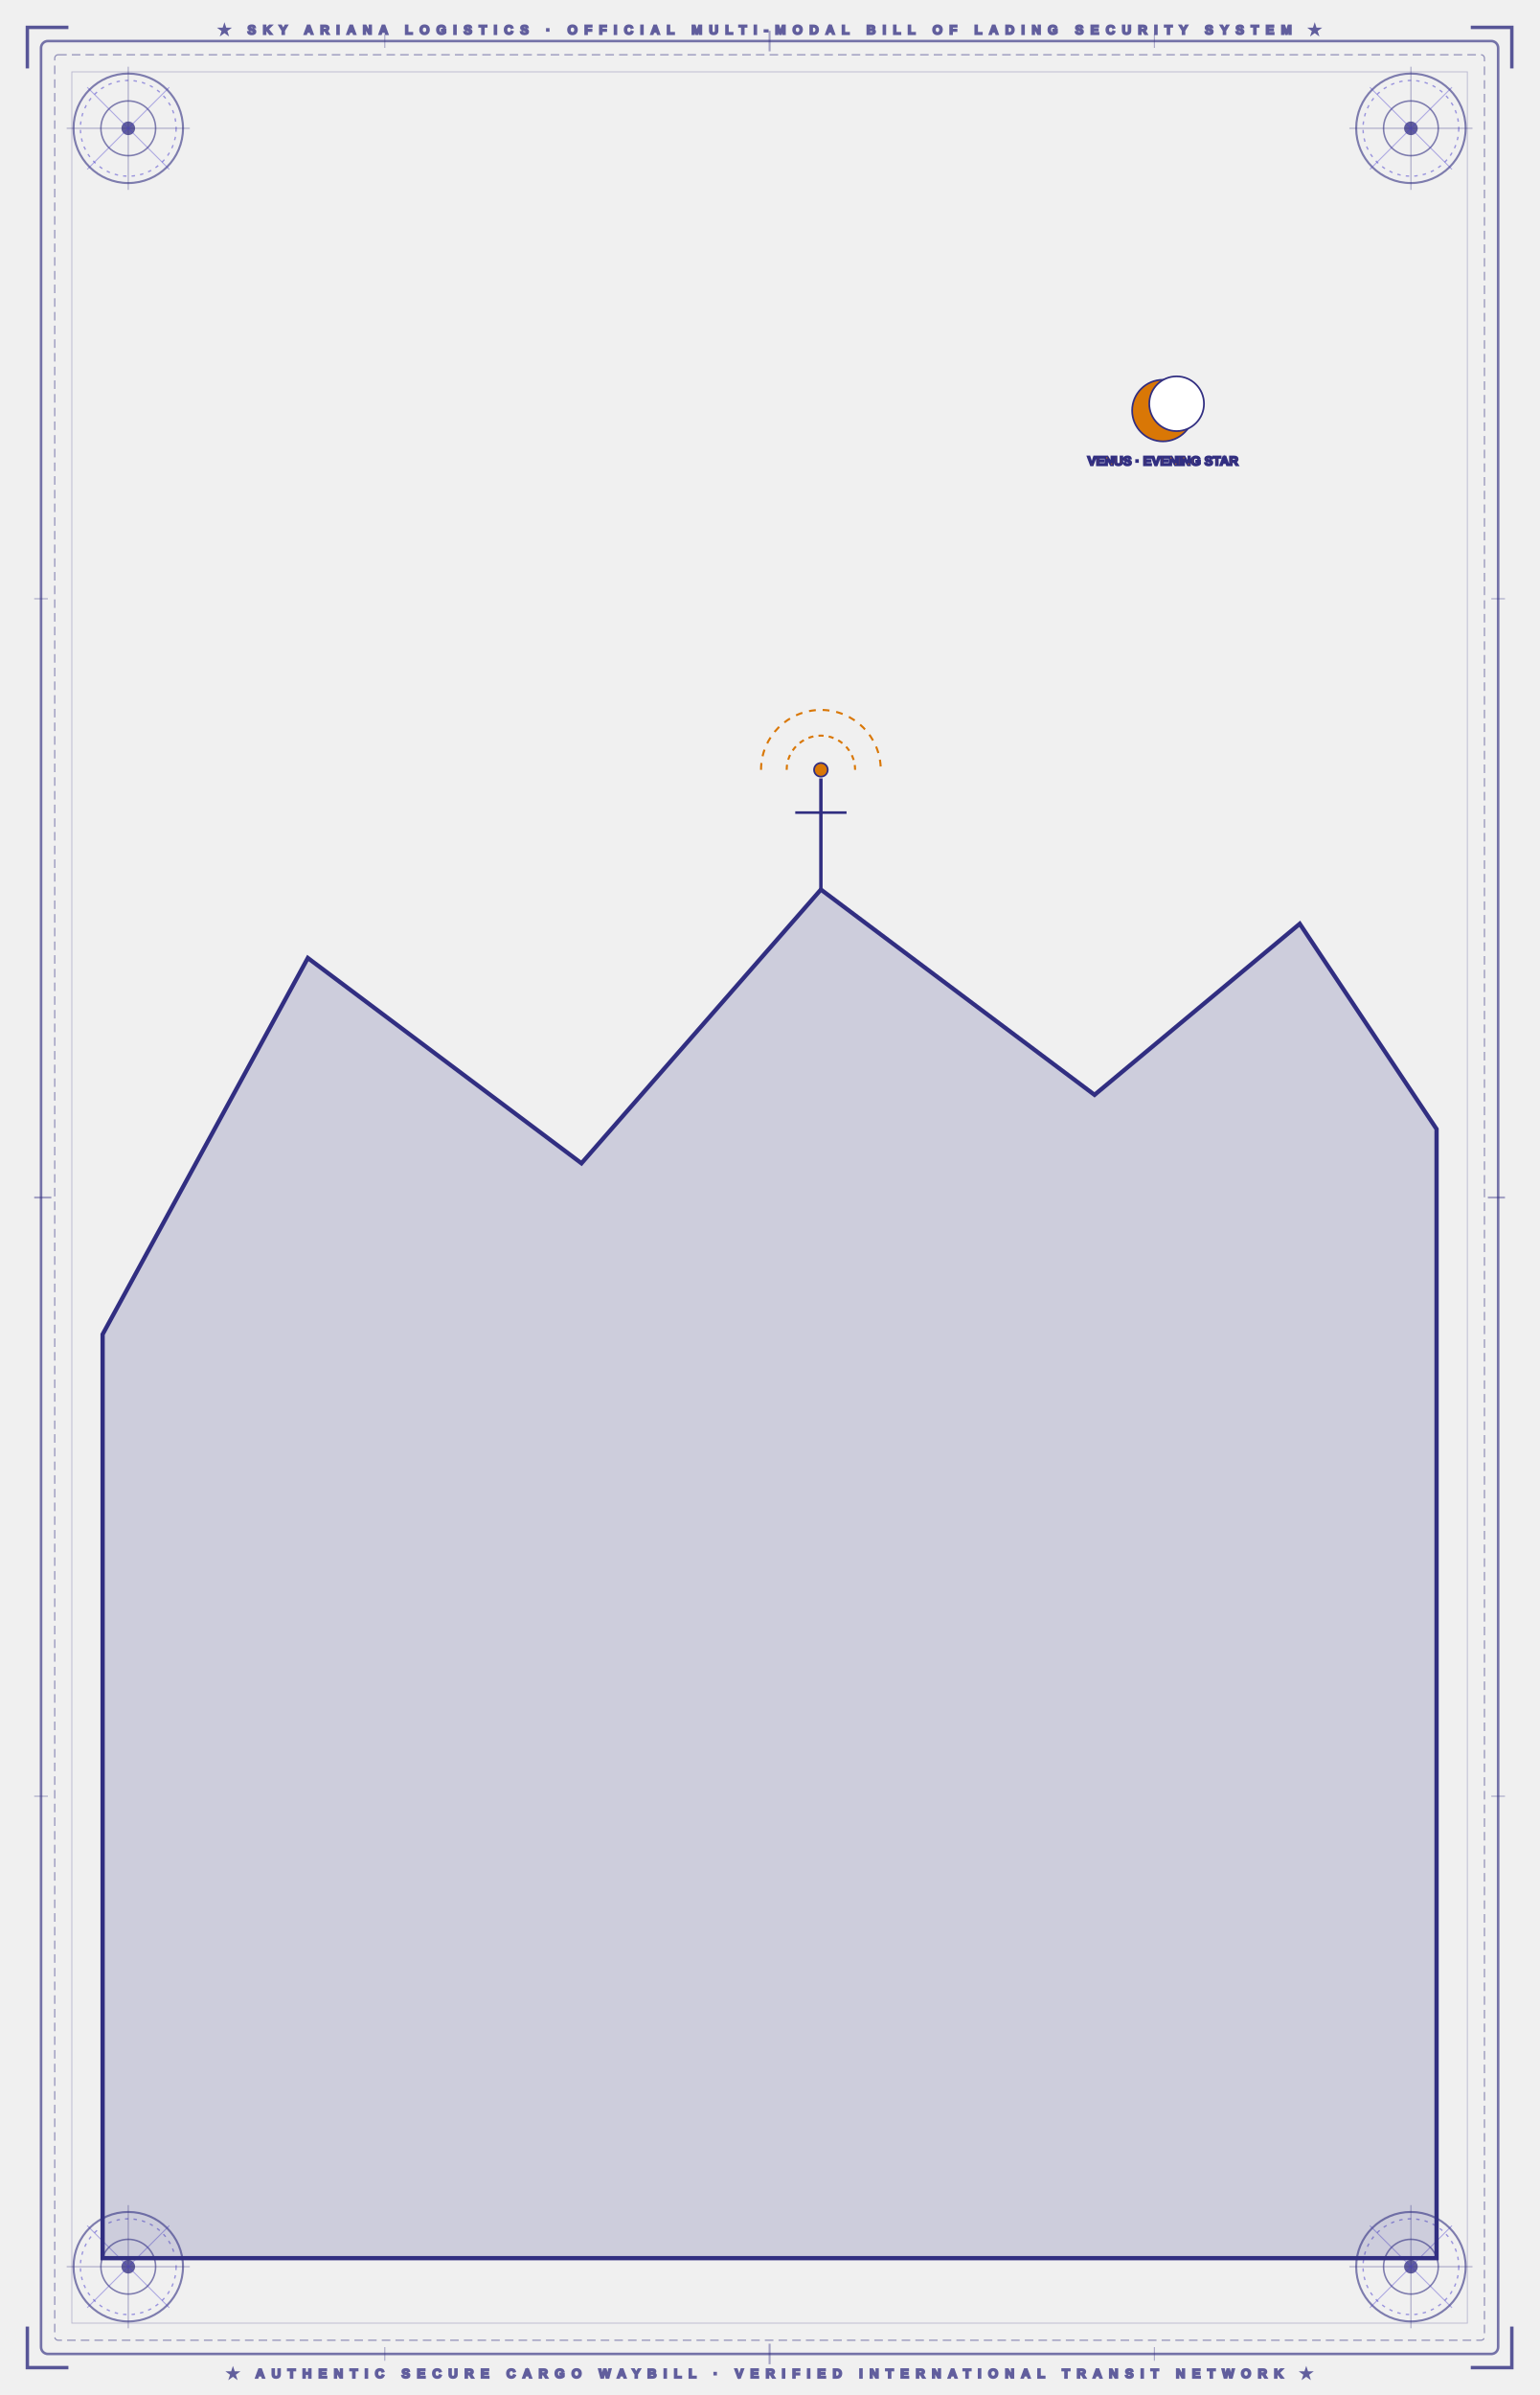
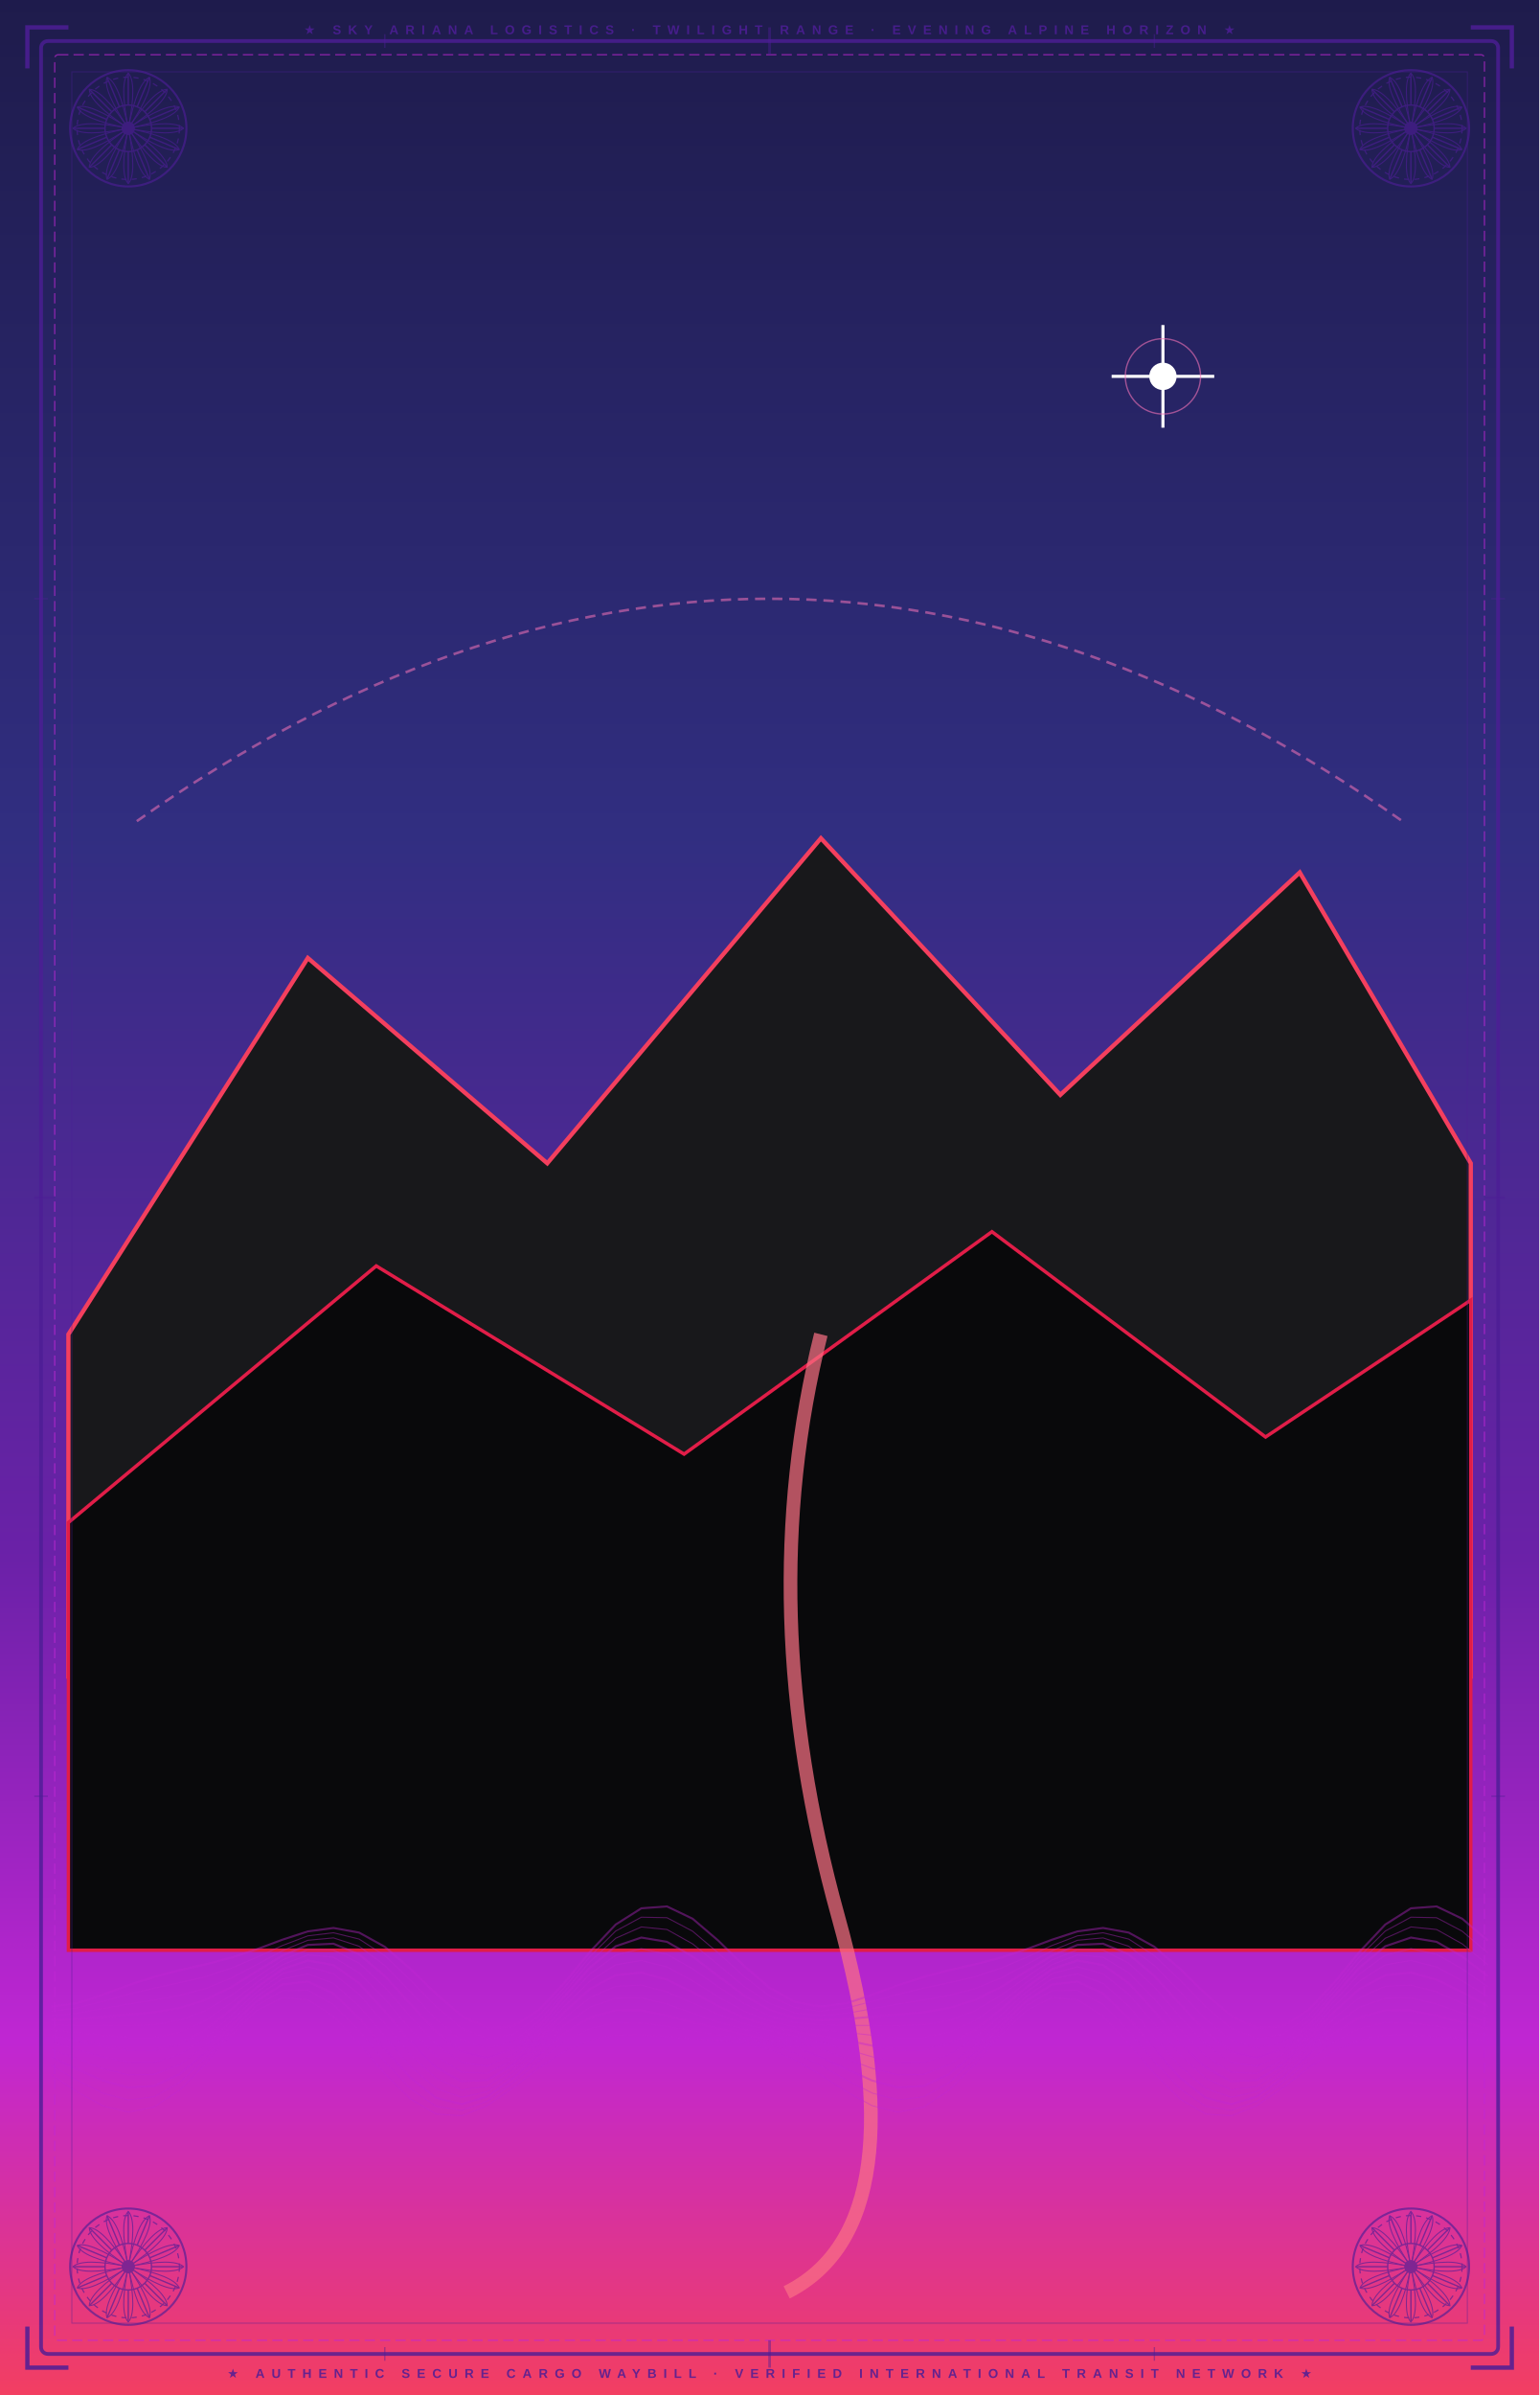
<svg xmlns="http://www.w3.org/2000/svg" viewBox="0 0 900 1400" width="100%" height="100%">
  <defs>
    <filter id="soft-glow" x="-20%" y="-20%" width="140%" height="140%">
-       <feGaussianBlur stdDeviation="1.5" result="blur" />
+       <feGaussianBlur stdDeviation="2" result="blur" />
      <feComposite in="SourceGraphic" in2="blur" operator="over" />
    </filter>
-     <linearGradient id="primary-grad" x1="0%" y1="0%" x2="100%" y2="100%">
-       <stop offset="0%" stop-color="#312e81" stop-opacity="0.85" />
-       <stop offset="100%" stop-color="#4338ca" stop-opacity="0.5" />
-     </linearGradient>
-     <linearGradient id="fade-down" x1="0%" y1="0%" x2="0%" y2="100%">
-       <stop offset="0%" stop-color="#312e81" stop-opacity="0.7" />
-       <stop offset="100%" stop-color="#4338ca" stop-opacity="0.1" />
+     <linearGradient id="tr-sky" x1="0%" y1="0%" x2="0%" y2="100%">
+       <stop offset="0%" stop-color="#1e1b4b" />
+       <stop offset="35%" stop-color="#312e81" />
+       <stop offset="65%" stop-color="#6b21a8" />
+       <stop offset="85%" stop-color="#c026d3" />
+       <stop offset="100%" stop-color="#f43f5e" />
    </linearGradient>
  </defs>
-   <g fill="none" stroke="#312e81">
-     <rect x="24" y="24" width="852" height="1352" rx="4" stroke-width="1.5" opacity="0.65" />
-     <rect x="32" y="32" width="836" height="1336" rx="2" stroke-width="0.7" stroke-dasharray="5 3" opacity="0.5" />
-     <rect x="42" y="42" width="816" height="1316" stroke-width="0.5" opacity="0.3" />
-     <path d="M16,40 L16,16 L40,16" stroke-width="2" opacity="0.8" />
-     <path d="M884,40 L884,16 L860,16" stroke-width="2" opacity="0.8" />
-     <path d="M16,1360 L16,1384 L40,1384" stroke-width="2" opacity="0.8" />
-     <path d="M884,1360 L884,1384 L860,1384" stroke-width="2" opacity="0.8" />
-     <text x="450" y="20" font-family="Arial, sans-serif" font-size="7.5" font-weight="bold" letter-spacing="4" text-anchor="middle" fill="#312e81" opacity="0.75">★ SKY ARIANA LOGISTICS · OFFICIAL MULTI-MODAL BILL OF LADING SECURITY SYSTEM ★</text>
-     <text x="450" y="1390" font-family="Arial, sans-serif" font-size="7.5" font-weight="bold" letter-spacing="4" text-anchor="middle" fill="#312e81" opacity="0.75">★ AUTHENTIC SECURE CARGO WAYBILL · VERIFIED INTERNATIONAL TRANSIT NETWORK ★</text>
-     <g opacity="0.4" stroke-width="0.6">
+   <rect width="900" height="1400" fill="url(#tr-sky)" />
+   <g transform="translate(680, 220)">
+     <circle cx="0" cy="0" r="8" fill="#ffffff" />
+     <line x1="-30" y1="0" x2="30" y2="0" stroke="#ffffff" stroke-width="1.8" />
+     <line x1="0" y1="-30" x2="0" y2="30" stroke="#ffffff" stroke-width="1.8" />
+     <circle cx="0" cy="0" r="22" fill="none" stroke="#f472b6" stroke-width="0.8" opacity="0.6" />
+   </g>
+   <path d="M 80,480 Q 450,220 820,480" fill="none" stroke="#f472b6" stroke-width="1.5" stroke-dasharray="6 4" opacity="0.55" />
+   <polygon points="40,780 180,560 320,680 480,490 620,640 760,510 860,680 860,980 40,980" fill="#18181b" stroke="#f43f5e" stroke-width="2.5" />
+   <polygon points="40,890 220,740 400,850 580,720 740,840 860,760 860,1140 40,1140" fill="#09090b" stroke="#e11d48" stroke-width="2" />
+   <path d="M 480,780 Q 440,940 490,1120 T 460,1340" fill="none" stroke="#fb7185" stroke-width="8" opacity="0.7" />
+   <g fill="none" stroke="#c026d3" opacity="0.4">
+     <path d="M 30,1173 L 45,1171 L 60,1166.1 L 75,1160.5 L 90,1155.6 L 105,1151.7 L 120,1148.3 L 135,1144.4 L 150,1139.5 L 165,1133.9 L 180,1129 L 195,1127 L 210,1129.7 L 225,1138 L 240,1150.9 L 255,1165.6 L 270,1178.4 L 285,1185.6 L 300,1184.5 L 315,1175 L 330,1159.1 L 345,1140.9 L 360,1125 L 375,1115.5 L 390,1114.4 L 405,1121.6 L 420,1134.4 L 435,1149.1 L 450,1162 L 465,1170.3 L 480,1173 L 495,1171 L 510,1166.1 L 525,1160.5 L 540,1155.6 L 555,1151.7 L 570,1148.3 L 585,1144.4 L 600,1139.5 L 615,1133.9 L 630,1129 L 645,1127 L 660,1129.7 L 675,1138 L 690,1150.9 L 705,1165.6 L 720,1178.4 L 735,1185.6 L 750,1184.5 L 765,1175 L 780,1159.1 L 795,1140.9 L 810,1125 L 825,1115.5 L 840,1114.4 L 855,1121.6 L 870,1134.4" stroke-width="1.2" />
+     <path d="M 30,1175.7 L 45,1173.8 L 60,1169.9 L 75,1165.8 L 90,1162.2 L 105,1159 L 120,1155.5 L 135,1150.6 L 150,1144.2 L 165,1137.3 L 180,1131.6 L 195,1129.8 L 210,1133.5 L 225,1143.2 L 240,1157.5 L 255,1173 L 270,1185.6 L 285,1191.8 L 300,1189.3 L 315,1178.4 L 330,1161.8 L 345,1143.7 L 360,1128.8 L 375,1120.7 L 390,1121 L 405,1128.9 L 420,1141.6 L 435,1155.3 L 450,1166.8 L 465,1173.7 L 480,1175.7 L 495,1173.8 L 510,1169.9 L 525,1165.8 L 540,1162.2 L 555,1159 L 570,1155.5 L 585,1150.6 L 600,1144.2 L 615,1137.3 L 630,1131.6 L 645,1129.8 L 660,1133.5 L 675,1143.2 L 690,1157.5 L 705,1173 L 720,1185.6 L 735,1191.8 L 750,1189.3 L 765,1178.4 L 780,1161.8 L 795,1143.7 L 810,1128.8 L 825,1120.7 L 840,1121 L 855,1128.9 L 870,1141.6" stroke-width="0.6" />
+     <path d="M 30,1178.3 L 45,1176.9 L 60,1174.2 L 75,1171.5 L 90,1169.1 L 105,1166.4 L 120,1162.5 L 135,1156.4 L 150,1148.5 L 165,1140.3 L 180,1134.2 L 195,1132.8 L 210,1137.7 L 225,1148.9 L 240,1164.4 L 255,1180.4 L 270,1192.6 L 285,1197.5 L 300,1193.6 L 315,1181.5 L 330,1164.4 L 345,1146.7 L 360,1133 L 375,1126.4 L 390,1127.9 L 405,1136.3 L 420,1148.5 L 435,1161.1 L 450,1171.1 L 465,1176.8 L 480,1178.3 L 495,1176.9 L 510,1174.2 L 525,1171.5 L 540,1169.1 L 555,1166.4 L 570,1162.5 L 585,1156.4 L 600,1148.5 L 615,1140.3 L 630,1134.2 L 645,1132.8 L 660,1137.7 L 675,1148.9 L 690,1164.4 L 705,1180.4 L 720,1192.6 L 735,1197.5 L 750,1193.6 L 765,1181.5 L 780,1164.4 L 795,1146.7 L 810,1133 L 825,1126.4 L 840,1127.9 L 855,1136.3 L 870,1148.5" stroke-width="0.6" />
+     <path d="M 30,1180.9 L 45,1180.2 L 60,1178.9 L 75,1177.6 L 90,1176.3 L 105,1173.8 L 120,1169.1 L 135,1161.7 L 150,1152.4 L 165,1143.2 L 180,1136.9 L 195,1136.2 L 210,1142.4 L 225,1155.1 L 240,1171.5 L 255,1187.7 L 270,1199.2 L 285,1202.9 L 300,1197.4 L 315,1184.3 L 330,1167 L 345,1150.1 L 360,1137.7 L 375,1132.6 L 390,1135.1 L 405,1143.7 L 420,1155.2 L 435,1166.4 L 450,1174.9 L 465,1179.6 L 480,1180.9 L 495,1180.2 L 510,1178.9 L 525,1177.6 L 540,1176.3 L 555,1173.8 L 570,1169.1 L 585,1161.7 L 600,1152.4 L 615,1143.2 L 630,1136.9 L 645,1136.2 L 660,1142.4 L 675,1155.1 L 690,1171.5 L 705,1187.7 L 720,1199.2 L 735,1202.9 L 750,1197.4 L 765,1184.3 L 780,1167 L 795,1150.1 L 810,1137.7 L 825,1132.6 L 840,1135.1 L 855,1143.7 L 870,1155.2" stroke-width="1.2" />
+     <path d="M 30,1183.7 L 45,1184 L 60,1184 L 75,1184.2 L 90,1183.6 L 105,1181 L 120,1175.4 L 135,1166.5 L 150,1155.8 L 165,1145.8 L 180,1139.7 L 195,1139.9 L 210,1147.6 L 225,1161.6 L 240,1178.9 L 255,1194.9 L 270,1205.5 L 285,1207.7 L 300,1200.9 L 315,1187 L 330,1169.8 L 345,1153.8 L 360,1142.9 L 375,1139.1 L 390,1142.4 L 405,1150.9 L 420,1161.4 L 435,1171.2 L 450,1178.4 L 465,1182.3 L 480,1183.7 L 495,1184 L 510,1184 L 525,1184.2 L 540,1183.6 L 555,1181 L 570,1175.4 L 585,1166.5 L 600,1155.8 L 615,1145.8 L 630,1139.7 L 645,1139.9 L 660,1147.6 L 675,1161.6 L 690,1178.9 L 705,1194.9 L 720,1205.5 L 735,1207.7 L 750,1200.9 L 765,1187 L 780,1169.8 L 795,1153.8 L 810,1142.9 L 825,1139.1 L 840,1142.4 L 855,1150.9 L 870,1161.4" stroke-width="0.6" />
+     <path d="M 30,1186.7 L 45,1188.1 L 60,1189.7 L 75,1191 L 90,1191 L 105,1188 L 120,1181.2 L 135,1170.9 L 150,1159 L 165,1148.5 L 180,1142.7 L 195,1144.1 L 210,1153.2 L 225,1168.5 L 240,1186.3 L 255,1201.9 L 270,1211.3 L 285,1212 L 300,1204 L 315,1189.6 L 330,1172.8 L 345,1158 L 360,1148.5 L 375,1146 L 390,1149.8 L 405,1157.9 L 420,1167.3 L 435,1175.6 L 450,1181.5 L 465,1184.9 L 480,1186.7 L 495,1188.1 L 510,1189.7 L 525,1191 L 540,1191 L 555,1188 L 570,1181.2 L 585,1170.9 L 600,1159 L 615,1148.5 L 630,1142.7 L 645,1144.1 L 660,1153.2 L 675,1168.5 L 690,1186.3 L 705,1201.9 L 720,1211.3 L 735,1212 L 750,1204 L 765,1189.6 L 780,1172.8 L 795,1158 L 810,1148.5 L 825,1146 L 840,1149.8 L 855,1157.9 L 870,1167.3" stroke-width="0.6" />
+     <path d="M 30,1190 L 45,1192.7 L 60,1195.8 L 75,1198.2 L 90,1198.3 L 105,1194.7 L 120,1186.6 L 135,1174.8 L 150,1161.8 L 165,1151.1 L 180,1146 L 195,1148.7 L 210,1159.3 L 225,1175.7 L 240,1193.6 L 255,1208.6 L 270,1216.7 L 285,1215.9 L 300,1206.9 L 315,1192.2 L 330,1176.1 L 345,1162.6 L 360,1154.6 L 375,1153.1 L 390,1157.2 L 405,1164.6 L 420,1172.7 L 435,1179.5 L 450,1184.3 L 465,1187.5 L 480,1190 L 495,1192.7 L 510,1195.8 L 525,1198.2 L 540,1198.3 L 555,1194.7 L 570,1186.6 L 585,1174.8 L 600,1161.8 L 615,1151.1 L 630,1146 L 645,1148.7 L 660,1159.3 L 675,1175.7 L 690,1193.6 L 705,1208.6 L 720,1216.7 L 735,1215.9 L 750,1206.9 L 765,1192.2 L 780,1176.1 L 795,1162.6 L 810,1154.6 L 825,1153.1 L 840,1157.2 L 855,1164.6 L 870,1172.7" stroke-width="1.2" />
+     <path d="M 30,1193.7 L 45,1197.9 L 60,1202.3 L 75,1205.5 L 90,1205.6 L 105,1201 L 120,1191.5 L 135,1178.3 L 150,1164.5 L 165,1153.8 L 180,1149.7 L 195,1153.8 L 210,1165.8 L 225,1183 L 240,1200.9 L 255,1214.9 L 270,1221.6 L 285,1219.5 L 300,1209.6 L 315,1195 L 330,1179.8 L 345,1167.7 L 360,1161.1 L 375,1160.4 L 390,1164.4 L 405,1170.9 L 420,1177.6 L 435,1183 L 450,1187 L 465,1190.3 L 480,1193.7 L 495,1197.9 L 510,1202.3 L 525,1205.5 L 540,1205.6 L 555,1201 L 570,1191.5 L 585,1178.3 L 600,1164.5 L 615,1153.8 L 630,1149.7 L 645,1153.8 L 660,1165.8 L 675,1183 L 690,1200.9 L 705,1214.9 L 720,1221.6 L 735,1219.5 L 750,1209.6 L 765,1195 L 780,1179.8 L 795,1167.7 L 810,1161.1 L 825,1160.4 L 840,1164.4 L 855,1170.9 L 870,1177.6" stroke-width="0.6" />
+     <path d="M 30,1197.8 L 45,1203.4 L 60,1209.1 L 75,1212.9 L 90,1212.6 L 105,1206.9 L 120,1195.9 L 135,1181.5 L 150,1167.1 L 165,1156.8 L 180,1153.8 L 195,1159.4 L 210,1172.7 L 225,1190.4 L 240,1207.9 L 255,1220.8 L 270,1226 L 285,1222.6 L 300,1212.2 L 315,1197.9 L 330,1183.9 L 345,1173.3 L 360,1168 L 375,1167.8 L 390,1171.5 L 405,1176.8 L 420,1182 L 435,1186.2 L 450,1189.6 L 465,1193.2 L 480,1197.8 L 495,1203.4 L 510,1209.1 L 525,1212.9 L 540,1212.6 L 555,1206.9 L 570,1195.9 L 585,1181.5 L 600,1167.1 L 615,1156.8 L 630,1153.8 L 645,1159.4 L 660,1172.7 L 675,1190.4 L 690,1207.9 L 705,1220.8 L 720,1226 L 735,1222.6 L 750,1212.2 L 765,1197.9 L 780,1183.9 L 795,1173.3 L 810,1168 L 825,1167.8 L 840,1171.5 L 855,1176.8 L 870,1182" stroke-width="0.6" />
+     <path d="M 30,1202.4 L 45,1209.5 L 60,1216.2 L 75,1220.2 L 90,1219.4 L 105,1212.4 L 120,1199.9 L 135,1184.4 L 150,1169.8 L 165,1160.1 L 180,1158.3 L 195,1165.4 L 210,1179.8 L 225,1197.7 L 240,1214.6 L 255,1226.3 L 270,1230 L 285,1225.5 L 300,1214.8 L 315,1201.2 L 330,1188.4 L 345,1179.3 L 360,1175.1 L 375,1175.2 L 390,1178.2 L 405,1182.2 L 420,1185.9 L 435,1189.1 L 450,1192.3 L 465,1196.5 L 480,1202.4 L 495,1209.5 L 510,1216.2 L 525,1220.2 L 540,1219.4 L 555,1212.4 L 570,1199.9 L 585,1184.4 L 600,1169.8 L 615,1160.1 L 630,1158.3 L 645,1165.4 L 660,1179.8 L 675,1197.7 L 690,1214.6 L 705,1226.3 L 720,1230 L 735,1225.5 L 750,1214.8 L 765,1201.2 L 780,1188.4 L 795,1179.3 L 810,1175.1 L 825,1175.2 L 840,1178.2 L 855,1182.2 L 870,1185.9" stroke-width="1.2" />
+     <path d="M 30,1207.4 L 45,1215.9 L 60,1223.5 L 75,1227.5 L 90,1225.7 L 105,1217.3 L 120,1203.4 L 135,1187.1 L 150,1172.5 L 165,1163.7 L 180,1163.4 L 195,1171.8 L 210,1187.1 L 225,1205 L 240,1221 L 255,1231.2 L 270,1233.6 L 285,1228.2 L 300,1217.5 L 315,1204.8 L 330,1193.5 L 345,1185.8 L 360,1182.3 L 375,1182.5 L 390,1184.6 L 405,1187.2 L 420,1189.5 L 435,1191.8 L 450,1195 L 465,1200.1 L 480,1207.4 L 495,1215.9 L 510,1223.5 L 525,1227.5 L 540,1225.7 L 555,1217.3 L 570,1203.4 L 585,1187.1 L 600,1172.5 L 615,1163.7 L 630,1163.4 L 645,1171.8 L 660,1187.1 L 675,1205 L 690,1221 L 705,1231.2 L 720,1233.6 L 735,1228.2 L 750,1217.5 L 765,1204.8 L 780,1193.5 L 795,1185.8 L 810,1182.3 L 825,1182.5 L 840,1184.6 L 855,1187.2 L 870,1189.5" stroke-width="0.6" />
+     <path d="M 30,1212.9 L 45,1222.7 L 60,1230.9 L 75,1234.6 L 90,1231.7 L 105,1221.8 L 120,1206.6 L 135,1189.7 L 150,1175.4 L 165,1167.7 L 180,1168.9 L 195,1178.6 L 210,1194.4 L 225,1212.1 L 240,1227 L 255,1235.7 L 270,1236.8 L 285,1230.8 L 300,1220.5 L 315,1208.9 L 330,1199 L 345,1192.5 L 360,1189.7 L 375,1189.5 L 390,1190.6 L 405,1191.7 L 420,1192.7 L 435,1194.4 L 450,1197.9 L 465,1204.2 L 480,1212.9 L 495,1222.7 L 510,1230.9 L 525,1234.6 L 540,1231.7 L 555,1221.8 L 570,1206.6 L 585,1189.7 L 600,1175.4 L 615,1167.7 L 630,1168.9 L 645,1178.6 L 660,1194.4 L 675,1212.1 L 690,1227 L 705,1235.7 L 720,1236.8 L 735,1230.8 L 750,1220.5 L 765,1208.9 L 780,1199 L 795,1192.5 L 810,1189.7 L 825,1189.5 L 840,1190.6 L 855,1191.7 L 870,1192.7" stroke-width="0.6" />
+   </g>
+   <g fill="none" stroke="#4c1d95">
+     <rect x="24" y="24" width="852" height="1352" rx="4" stroke-width="2.2" opacity="0.8" />
+     <rect x="32" y="32" width="836" height="1336" rx="2" stroke-width="0.8" stroke-dasharray="6 3" stroke="#c026d3" opacity="0.6" />
+     <rect x="42" y="42" width="816" height="1316" stroke-width="0.6" opacity="0.4" />
+     <path d="M16,40 L16,16 L40,16" stroke-width="2.5" opacity="0.85" />
+     <path d="M884,40 L884,16 L860,16" stroke-width="2.5" opacity="0.85" />
+     <path d="M16,1360 L16,1384 L40,1384" stroke-width="2.5" opacity="0.85" />
+     <path d="M884,1360 L884,1384 L860,1384" stroke-width="2.5" opacity="0.85" />
+     <text x="450" y="20" font-family="Arial, sans-serif" font-size="7.5" font-weight="bold" letter-spacing="4" text-anchor="middle" fill="#4c1d95" stroke="none" opacity="0.85">★ SKY ARIANA LOGISTICS · TWILIGHT RANGE · EVENING ALPINE HORIZON ★</text>
+     <text x="450" y="1390" font-family="Arial, sans-serif" font-size="7.5" font-weight="bold" letter-spacing="4" text-anchor="middle" fill="#4c1d95" stroke="none" opacity="0.85">★ AUTHENTIC SECURE CARGO WAYBILL · VERIFIED INTERNATIONAL TRANSIT NETWORK ★</text>
+     <g opacity="0.45" stroke-width="0.8">
      <line x1="20" y1="350" x2="28" y2="350" />
-       <line x1="20" y1="700" x2="30" y2="700" stroke-width="1.2" />
+       <line x1="20" y1="700" x2="32" y2="700" stroke-width="1.6" />
      <line x1="20" y1="1050" x2="28" y2="1050" />
      <line x1="872" y1="350" x2="880" y2="350" />
-       <line x1="870" y1="700" x2="880" y2="700" stroke-width="1.2" />
+       <line x1="868" y1="700" x2="880" y2="700" stroke-width="1.6" />
      <line x1="872" y1="1050" x2="880" y2="1050" />
      <line x1="225" y1="20" x2="225" y2="28" />
-       <line x1="450" y1="18" x2="450" y2="30" stroke-width="1.2" />
+       <line x1="450" y1="16" x2="450" y2="32" stroke-width="1.6" />
      <line x1="675" y1="20" x2="675" y2="28" />
      <line x1="225" y1="1372" x2="225" y2="1380" />
-       <line x1="450" y1="1370" x2="450" y2="1382" stroke-width="1.2" />
+       <line x1="450" y1="1368" x2="450" y2="1384" stroke-width="1.6" />
      <line x1="675" y1="1372" x2="675" y2="1380" />
    </g>
  </g>
-   <g transform="translate(75,75)">
-     <circle cx="0" cy="0" r="32" fill="none" stroke="#312e81" stroke-width="1.2" opacity="0.6" />
-     <circle cx="0" cy="0" r="28" fill="none" stroke="#4338ca" stroke-width="0.8" stroke-dasharray="2 3" opacity="0.5" />
-     <circle cx="0" cy="0" r="16" fill="none" stroke="#312e81" stroke-width="0.9" opacity="0.6" />
-     <circle cx="0" cy="0" r="4" fill="#312e81" opacity="0.75" />
-     <path d="M-36,0 L36,0 M0,-36 L0,36" stroke="#312e81" stroke-width="0.6" opacity="0.4" />
-     <path d="M-24,-24 L24,24 M-24,24 L24,-24" stroke="#4338ca" stroke-width="0.6" opacity="0.4" />
-   </g>
-   <g transform="translate(825,75)">
-     <circle cx="0" cy="0" r="32" fill="none" stroke="#312e81" stroke-width="1.2" opacity="0.6" />
-     <circle cx="0" cy="0" r="28" fill="none" stroke="#4338ca" stroke-width="0.8" stroke-dasharray="2 3" opacity="0.5" />
-     <circle cx="0" cy="0" r="16" fill="none" stroke="#312e81" stroke-width="0.9" opacity="0.6" />
-     <circle cx="0" cy="0" r="4" fill="#312e81" opacity="0.75" />
-     <path d="M-36,0 L36,0 M0,-36 L0,36" stroke="#312e81" stroke-width="0.6" opacity="0.4" />
-     <path d="M-24,-24 L24,24 M-24,24 L24,-24" stroke="#4338ca" stroke-width="0.6" opacity="0.4" />
-   </g>
-   <g transform="translate(75,1325)">
-     <circle cx="0" cy="0" r="32" fill="none" stroke="#312e81" stroke-width="1.2" opacity="0.6" />
-     <circle cx="0" cy="0" r="28" fill="none" stroke="#4338ca" stroke-width="0.8" stroke-dasharray="2 3" opacity="0.5" />
-     <circle cx="0" cy="0" r="16" fill="none" stroke="#312e81" stroke-width="0.9" opacity="0.6" />
-     <circle cx="0" cy="0" r="4" fill="#312e81" opacity="0.75" />
-     <path d="M-36,0 L36,0 M0,-36 L0,36" stroke="#312e81" stroke-width="0.6" opacity="0.4" />
-     <path d="M-24,-24 L24,24 M-24,24 L24,-24" stroke="#4338ca" stroke-width="0.6" opacity="0.4" />
-   </g>
-   <g transform="translate(825,1325)">
-     <circle cx="0" cy="0" r="32" fill="none" stroke="#312e81" stroke-width="1.2" opacity="0.6" />
-     <circle cx="0" cy="0" r="28" fill="none" stroke="#4338ca" stroke-width="0.8" stroke-dasharray="2 3" opacity="0.5" />
-     <circle cx="0" cy="0" r="16" fill="none" stroke="#312e81" stroke-width="0.9" opacity="0.6" />
-     <circle cx="0" cy="0" r="4" fill="#312e81" opacity="0.75" />
-     <path d="M-36,0 L36,0 M0,-36 L0,36" stroke="#312e81" stroke-width="0.6" opacity="0.4" />
-     <path d="M-24,-24 L24,24 M-24,24 L24,-24" stroke="#4338ca" stroke-width="0.6" opacity="0.4" />
-   </g>
-   <g fill="none" stroke="#312e81">
-     <g transform="translate(680, 240)">
-       <circle cx="0" cy="0" r="18" fill="#d97706" />
-       <circle cx="8" cy="-4" r="16" fill="#ffffff" />
-       <text x="0" y="32" font-family="Arial, sans-serif" font-size="7.5" font-weight="bold" fill="#d97706" text-anchor="middle">VENUS · EVENING STAR</text>
-     </g>
-     <polygon points="60,780 180,560 340,680 480,520 640,640 760,540 840,660 840,1320 60,1320" fill="#312e81" fill-opacity="0.18" stroke="#312e81" stroke-width="2.5" />
-     <g transform="translate(480, 520)">
-       <line x1="0" y1="0" x2="0" y2="-65" stroke="#312e81" stroke-width="2" />
-       <line x1="-15" y1="-45" x2="15" y2="-45" stroke="#312e81" stroke-width="1.5" />
-       <circle cx="0" cy="-70" r="4" fill="#d97706" />
-       <path d="M -20,-70 A 20 20 0 0 1 20,-70" stroke="#d97706" stroke-width="1.2" stroke-dasharray="3 3" />
-       <path d="M -35,-70 A 35 35 0 0 1 35,-70" stroke="#d97706" stroke-width="1.2" stroke-dasharray="4 4" />
-     </g>
+   <g transform="translate(75,75)" fill="none" stroke="#4c1d95" opacity="0.65">
+     <circle cx="0" cy="0" r="34" stroke-width="1.2" />
+     <circle cx="0" cy="0" r="29.92" stroke-width="0.7" stroke-dasharray="3 3" />
+     <circle cx="0" cy="0" r="13.6" stroke-width="0.8" />
+     <circle cx="0" cy="0" r="3.4" fill="#4c1d95" />
+     <line x1="13.6" y1="0" x2="32.3" y2="0" stroke-width="0.8" />
+     <path d="M 0,0 Q 26.7,-5.3 32.3,0 Q 26.7,5.3 0,0" stroke-width="0.6" />
+     <line x1="12.6" y1="5.2" x2="29.8" y2="12.4" stroke-width="0.8" />
+     <path d="M 0,0 Q 26.7,5.3 29.8,12.4 Q 22.6,15.1 0,0" stroke-width="0.6" />
+     <line x1="9.6" y1="9.6" x2="22.8" y2="22.8" stroke-width="0.8" />
+     <path d="M 0,0 Q 22.6,15.1 22.8,22.8 Q 15.1,22.6 0,0" stroke-width="0.6" />
+     <line x1="5.2" y1="12.6" x2="12.4" y2="29.8" stroke-width="0.8" />
+     <path d="M 0,0 Q 15.1,22.6 12.4,29.8 Q 5.3,26.7 0,0" stroke-width="0.6" />
+     <line x1="0" y1="13.6" x2="0" y2="32.3" stroke-width="0.8" />
+     <path d="M 0,0 Q 5.3,26.7 0,32.3 Q -5.3,26.7 0,0" stroke-width="0.6" />
+     <line x1="-5.2" y1="12.6" x2="-12.4" y2="29.8" stroke-width="0.8" />
+     <path d="M 0,0 Q -5.3,26.7 -12.4,29.8 Q -15.1,22.6 0,0" stroke-width="0.6" />
+     <line x1="-9.6" y1="9.6" x2="-22.8" y2="22.8" stroke-width="0.8" />
+     <path d="M 0,0 Q -15.1,22.6 -22.8,22.8 Q -22.6,15.1 0,0" stroke-width="0.6" />
+     <line x1="-12.6" y1="5.2" x2="-29.8" y2="12.4" stroke-width="0.8" />
+     <path d="M 0,0 Q -22.6,15.1 -29.8,12.4 Q -26.7,5.3 0,0" stroke-width="0.6" />
+     <line x1="-13.6" y1="0" x2="-32.3" y2="0" stroke-width="0.8" />
+     <path d="M 0,0 Q -26.7,5.3 -32.3,0 Q -26.7,-5.3 0,0" stroke-width="0.6" />
+     <line x1="-12.6" y1="-5.2" x2="-29.8" y2="-12.4" stroke-width="0.8" />
+     <path d="M 0,0 Q -26.7,-5.3 -29.8,-12.4 Q -22.6,-15.1 0,0" stroke-width="0.6" />
+     <line x1="-9.6" y1="-9.6" x2="-22.8" y2="-22.8" stroke-width="0.8" />
+     <path d="M 0,0 Q -22.6,-15.1 -22.8,-22.8 Q -15.1,-22.6 0,0" stroke-width="0.6" />
+     <line x1="-5.2" y1="-12.6" x2="-12.4" y2="-29.8" stroke-width="0.8" />
+     <path d="M 0,0 Q -15.1,-22.6 -12.4,-29.8 Q -5.3,-26.7 0,0" stroke-width="0.6" />
+     <line x1="0" y1="-13.6" x2="0" y2="-32.3" stroke-width="0.8" />
+     <path d="M 0,0 Q -5.3,-26.7 0,-32.3 Q 5.3,-26.7 0,0" stroke-width="0.6" />
+     <line x1="5.2" y1="-12.6" x2="12.4" y2="-29.8" stroke-width="0.8" />
+     <path d="M 0,0 Q 5.3,-26.7 12.4,-29.8 Q 15.1,-22.6 0,0" stroke-width="0.6" />
+     <line x1="9.6" y1="-9.6" x2="22.8" y2="-22.8" stroke-width="0.8" />
+     <path d="M 0,0 Q 15.1,-22.6 22.8,-22.8 Q 22.6,-15.1 0,0" stroke-width="0.6" />
+     <line x1="12.6" y1="-5.2" x2="29.8" y2="-12.4" stroke-width="0.8" />
+     <path d="M 0,0 Q 22.6,-15.1 29.8,-12.4 Q 26.7,-5.3 0,0" stroke-width="0.6" />
+   </g>
+   <g transform="translate(825,75)" fill="none" stroke="#4c1d95" opacity="0.65">
+     <circle cx="0" cy="0" r="34" stroke-width="1.2" />
+     <circle cx="0" cy="0" r="29.92" stroke-width="0.7" stroke-dasharray="3 3" />
+     <circle cx="0" cy="0" r="13.6" stroke-width="0.8" />
+     <circle cx="0" cy="0" r="3.4" fill="#4c1d95" />
+     <line x1="13.6" y1="0" x2="32.3" y2="0" stroke-width="0.8" />
+     <path d="M 0,0 Q 26.7,-5.3 32.3,0 Q 26.7,5.3 0,0" stroke-width="0.6" />
+     <line x1="12.6" y1="5.2" x2="29.8" y2="12.4" stroke-width="0.8" />
+     <path d="M 0,0 Q 26.7,5.3 29.8,12.4 Q 22.6,15.1 0,0" stroke-width="0.6" />
+     <line x1="9.6" y1="9.6" x2="22.8" y2="22.8" stroke-width="0.8" />
+     <path d="M 0,0 Q 22.6,15.1 22.8,22.8 Q 15.1,22.6 0,0" stroke-width="0.6" />
+     <line x1="5.2" y1="12.6" x2="12.4" y2="29.8" stroke-width="0.8" />
+     <path d="M 0,0 Q 15.1,22.6 12.4,29.8 Q 5.3,26.7 0,0" stroke-width="0.6" />
+     <line x1="0" y1="13.6" x2="0" y2="32.3" stroke-width="0.8" />
+     <path d="M 0,0 Q 5.3,26.7 0,32.3 Q -5.3,26.7 0,0" stroke-width="0.6" />
+     <line x1="-5.2" y1="12.6" x2="-12.4" y2="29.8" stroke-width="0.8" />
+     <path d="M 0,0 Q -5.3,26.7 -12.4,29.8 Q -15.1,22.6 0,0" stroke-width="0.6" />
+     <line x1="-9.6" y1="9.6" x2="-22.8" y2="22.8" stroke-width="0.8" />
+     <path d="M 0,0 Q -15.1,22.6 -22.8,22.8 Q -22.6,15.1 0,0" stroke-width="0.6" />
+     <line x1="-12.6" y1="5.2" x2="-29.8" y2="12.4" stroke-width="0.8" />
+     <path d="M 0,0 Q -22.6,15.1 -29.8,12.4 Q -26.7,5.3 0,0" stroke-width="0.6" />
+     <line x1="-13.6" y1="0" x2="-32.3" y2="0" stroke-width="0.8" />
+     <path d="M 0,0 Q -26.7,5.3 -32.3,0 Q -26.7,-5.3 0,0" stroke-width="0.6" />
+     <line x1="-12.6" y1="-5.2" x2="-29.8" y2="-12.4" stroke-width="0.8" />
+     <path d="M 0,0 Q -26.7,-5.3 -29.8,-12.4 Q -22.6,-15.1 0,0" stroke-width="0.6" />
+     <line x1="-9.6" y1="-9.6" x2="-22.8" y2="-22.8" stroke-width="0.8" />
+     <path d="M 0,0 Q -22.6,-15.1 -22.8,-22.8 Q -15.1,-22.6 0,0" stroke-width="0.6" />
+     <line x1="-5.2" y1="-12.6" x2="-12.4" y2="-29.8" stroke-width="0.8" />
+     <path d="M 0,0 Q -15.1,-22.6 -12.4,-29.8 Q -5.3,-26.7 0,0" stroke-width="0.6" />
+     <line x1="0" y1="-13.6" x2="0" y2="-32.3" stroke-width="0.8" />
+     <path d="M 0,0 Q -5.3,-26.7 0,-32.3 Q 5.3,-26.7 0,0" stroke-width="0.6" />
+     <line x1="5.2" y1="-12.6" x2="12.4" y2="-29.8" stroke-width="0.8" />
+     <path d="M 0,0 Q 5.3,-26.7 12.4,-29.8 Q 15.1,-22.6 0,0" stroke-width="0.6" />
+     <line x1="9.6" y1="-9.6" x2="22.8" y2="-22.8" stroke-width="0.8" />
+     <path d="M 0,0 Q 15.1,-22.6 22.8,-22.8 Q 22.6,-15.1 0,0" stroke-width="0.6" />
+     <line x1="12.6" y1="-5.2" x2="29.8" y2="-12.4" stroke-width="0.8" />
+     <path d="M 0,0 Q 22.6,-15.1 29.8,-12.4 Q 26.7,-5.3 0,0" stroke-width="0.6" />
+   </g>
+   <g transform="translate(75,1325)" fill="none" stroke="#4c1d95" opacity="0.65">
+     <circle cx="0" cy="0" r="34" stroke-width="1.2" />
+     <circle cx="0" cy="0" r="29.92" stroke-width="0.7" stroke-dasharray="3 3" />
+     <circle cx="0" cy="0" r="13.6" stroke-width="0.8" />
+     <circle cx="0" cy="0" r="3.4" fill="#4c1d95" />
+     <line x1="13.6" y1="0" x2="32.3" y2="0" stroke-width="0.8" />
+     <path d="M 0,0 Q 26.7,-5.3 32.3,0 Q 26.7,5.3 0,0" stroke-width="0.6" />
+     <line x1="12.6" y1="5.2" x2="29.8" y2="12.4" stroke-width="0.8" />
+     <path d="M 0,0 Q 26.7,5.3 29.8,12.4 Q 22.6,15.1 0,0" stroke-width="0.6" />
+     <line x1="9.6" y1="9.6" x2="22.8" y2="22.8" stroke-width="0.8" />
+     <path d="M 0,0 Q 22.6,15.1 22.8,22.8 Q 15.1,22.6 0,0" stroke-width="0.6" />
+     <line x1="5.2" y1="12.6" x2="12.4" y2="29.8" stroke-width="0.8" />
+     <path d="M 0,0 Q 15.1,22.6 12.4,29.8 Q 5.3,26.7 0,0" stroke-width="0.6" />
+     <line x1="0" y1="13.6" x2="0" y2="32.3" stroke-width="0.8" />
+     <path d="M 0,0 Q 5.3,26.7 0,32.3 Q -5.3,26.7 0,0" stroke-width="0.6" />
+     <line x1="-5.2" y1="12.6" x2="-12.4" y2="29.8" stroke-width="0.8" />
+     <path d="M 0,0 Q -5.3,26.7 -12.4,29.8 Q -15.1,22.6 0,0" stroke-width="0.6" />
+     <line x1="-9.6" y1="9.6" x2="-22.8" y2="22.8" stroke-width="0.8" />
+     <path d="M 0,0 Q -15.1,22.6 -22.8,22.8 Q -22.6,15.1 0,0" stroke-width="0.6" />
+     <line x1="-12.6" y1="5.2" x2="-29.8" y2="12.4" stroke-width="0.8" />
+     <path d="M 0,0 Q -22.6,15.1 -29.8,12.4 Q -26.7,5.3 0,0" stroke-width="0.6" />
+     <line x1="-13.6" y1="0" x2="-32.3" y2="0" stroke-width="0.8" />
+     <path d="M 0,0 Q -26.7,5.3 -32.3,0 Q -26.7,-5.3 0,0" stroke-width="0.6" />
+     <line x1="-12.6" y1="-5.2" x2="-29.8" y2="-12.4" stroke-width="0.8" />
+     <path d="M 0,0 Q -26.7,-5.3 -29.8,-12.4 Q -22.6,-15.1 0,0" stroke-width="0.6" />
+     <line x1="-9.6" y1="-9.6" x2="-22.8" y2="-22.8" stroke-width="0.8" />
+     <path d="M 0,0 Q -22.6,-15.1 -22.8,-22.8 Q -15.1,-22.6 0,0" stroke-width="0.6" />
+     <line x1="-5.2" y1="-12.6" x2="-12.4" y2="-29.8" stroke-width="0.8" />
+     <path d="M 0,0 Q -15.1,-22.6 -12.4,-29.8 Q -5.3,-26.7 0,0" stroke-width="0.6" />
+     <line x1="0" y1="-13.6" x2="0" y2="-32.3" stroke-width="0.8" />
+     <path d="M 0,0 Q -5.3,-26.7 0,-32.3 Q 5.3,-26.7 0,0" stroke-width="0.6" />
+     <line x1="5.2" y1="-12.6" x2="12.4" y2="-29.8" stroke-width="0.8" />
+     <path d="M 0,0 Q 5.3,-26.7 12.4,-29.8 Q 15.1,-22.6 0,0" stroke-width="0.6" />
+     <line x1="9.6" y1="-9.6" x2="22.8" y2="-22.8" stroke-width="0.8" />
+     <path d="M 0,0 Q 15.1,-22.6 22.8,-22.8 Q 22.6,-15.1 0,0" stroke-width="0.6" />
+     <line x1="12.6" y1="-5.2" x2="29.8" y2="-12.4" stroke-width="0.8" />
+     <path d="M 0,0 Q 22.6,-15.1 29.8,-12.4 Q 26.7,-5.3 0,0" stroke-width="0.6" />
+   </g>
+   <g transform="translate(825,1325)" fill="none" stroke="#4c1d95" opacity="0.65">
+     <circle cx="0" cy="0" r="34" stroke-width="1.2" />
+     <circle cx="0" cy="0" r="29.92" stroke-width="0.7" stroke-dasharray="3 3" />
+     <circle cx="0" cy="0" r="13.6" stroke-width="0.8" />
+     <circle cx="0" cy="0" r="3.4" fill="#4c1d95" />
+     <line x1="13.6" y1="0" x2="32.3" y2="0" stroke-width="0.8" />
+     <path d="M 0,0 Q 26.7,-5.3 32.3,0 Q 26.7,5.3 0,0" stroke-width="0.6" />
+     <line x1="12.6" y1="5.2" x2="29.8" y2="12.4" stroke-width="0.8" />
+     <path d="M 0,0 Q 26.7,5.3 29.8,12.4 Q 22.6,15.1 0,0" stroke-width="0.6" />
+     <line x1="9.6" y1="9.6" x2="22.8" y2="22.8" stroke-width="0.8" />
+     <path d="M 0,0 Q 22.6,15.1 22.8,22.8 Q 15.1,22.6 0,0" stroke-width="0.6" />
+     <line x1="5.2" y1="12.6" x2="12.4" y2="29.8" stroke-width="0.8" />
+     <path d="M 0,0 Q 15.1,22.6 12.4,29.8 Q 5.3,26.7 0,0" stroke-width="0.6" />
+     <line x1="0" y1="13.6" x2="0" y2="32.3" stroke-width="0.8" />
+     <path d="M 0,0 Q 5.3,26.7 0,32.3 Q -5.3,26.7 0,0" stroke-width="0.6" />
+     <line x1="-5.2" y1="12.6" x2="-12.4" y2="29.8" stroke-width="0.8" />
+     <path d="M 0,0 Q -5.3,26.7 -12.4,29.8 Q -15.1,22.6 0,0" stroke-width="0.6" />
+     <line x1="-9.6" y1="9.6" x2="-22.8" y2="22.8" stroke-width="0.8" />
+     <path d="M 0,0 Q -15.1,22.6 -22.8,22.8 Q -22.6,15.1 0,0" stroke-width="0.6" />
+     <line x1="-12.6" y1="5.2" x2="-29.8" y2="12.4" stroke-width="0.8" />
+     <path d="M 0,0 Q -22.6,15.1 -29.8,12.4 Q -26.7,5.3 0,0" stroke-width="0.6" />
+     <line x1="-13.6" y1="0" x2="-32.3" y2="0" stroke-width="0.8" />
+     <path d="M 0,0 Q -26.7,5.3 -32.3,0 Q -26.7,-5.3 0,0" stroke-width="0.6" />
+     <line x1="-12.6" y1="-5.2" x2="-29.8" y2="-12.4" stroke-width="0.8" />
+     <path d="M 0,0 Q -26.7,-5.3 -29.8,-12.4 Q -22.6,-15.1 0,0" stroke-width="0.6" />
+     <line x1="-9.6" y1="-9.6" x2="-22.8" y2="-22.8" stroke-width="0.8" />
+     <path d="M 0,0 Q -22.6,-15.1 -22.8,-22.8 Q -15.1,-22.6 0,0" stroke-width="0.6" />
+     <line x1="-5.2" y1="-12.6" x2="-12.4" y2="-29.8" stroke-width="0.8" />
+     <path d="M 0,0 Q -15.1,-22.6 -12.4,-29.8 Q -5.3,-26.7 0,0" stroke-width="0.6" />
+     <line x1="0" y1="-13.6" x2="0" y2="-32.3" stroke-width="0.8" />
+     <path d="M 0,0 Q -5.3,-26.7 0,-32.3 Q 5.3,-26.7 0,0" stroke-width="0.6" />
+     <line x1="5.2" y1="-12.6" x2="12.4" y2="-29.8" stroke-width="0.8" />
+     <path d="M 0,0 Q 5.3,-26.7 12.4,-29.8 Q 15.1,-22.6 0,0" stroke-width="0.6" />
+     <line x1="9.6" y1="-9.6" x2="22.8" y2="-22.8" stroke-width="0.8" />
+     <path d="M 0,0 Q 15.1,-22.6 22.8,-22.8 Q 22.6,-15.1 0,0" stroke-width="0.6" />
+     <line x1="12.6" y1="-5.2" x2="29.8" y2="-12.4" stroke-width="0.8" />
+     <path d="M 0,0 Q 22.6,-15.1 29.8,-12.4 Q 26.7,-5.3 0,0" stroke-width="0.6" />
  </g>
</svg>
